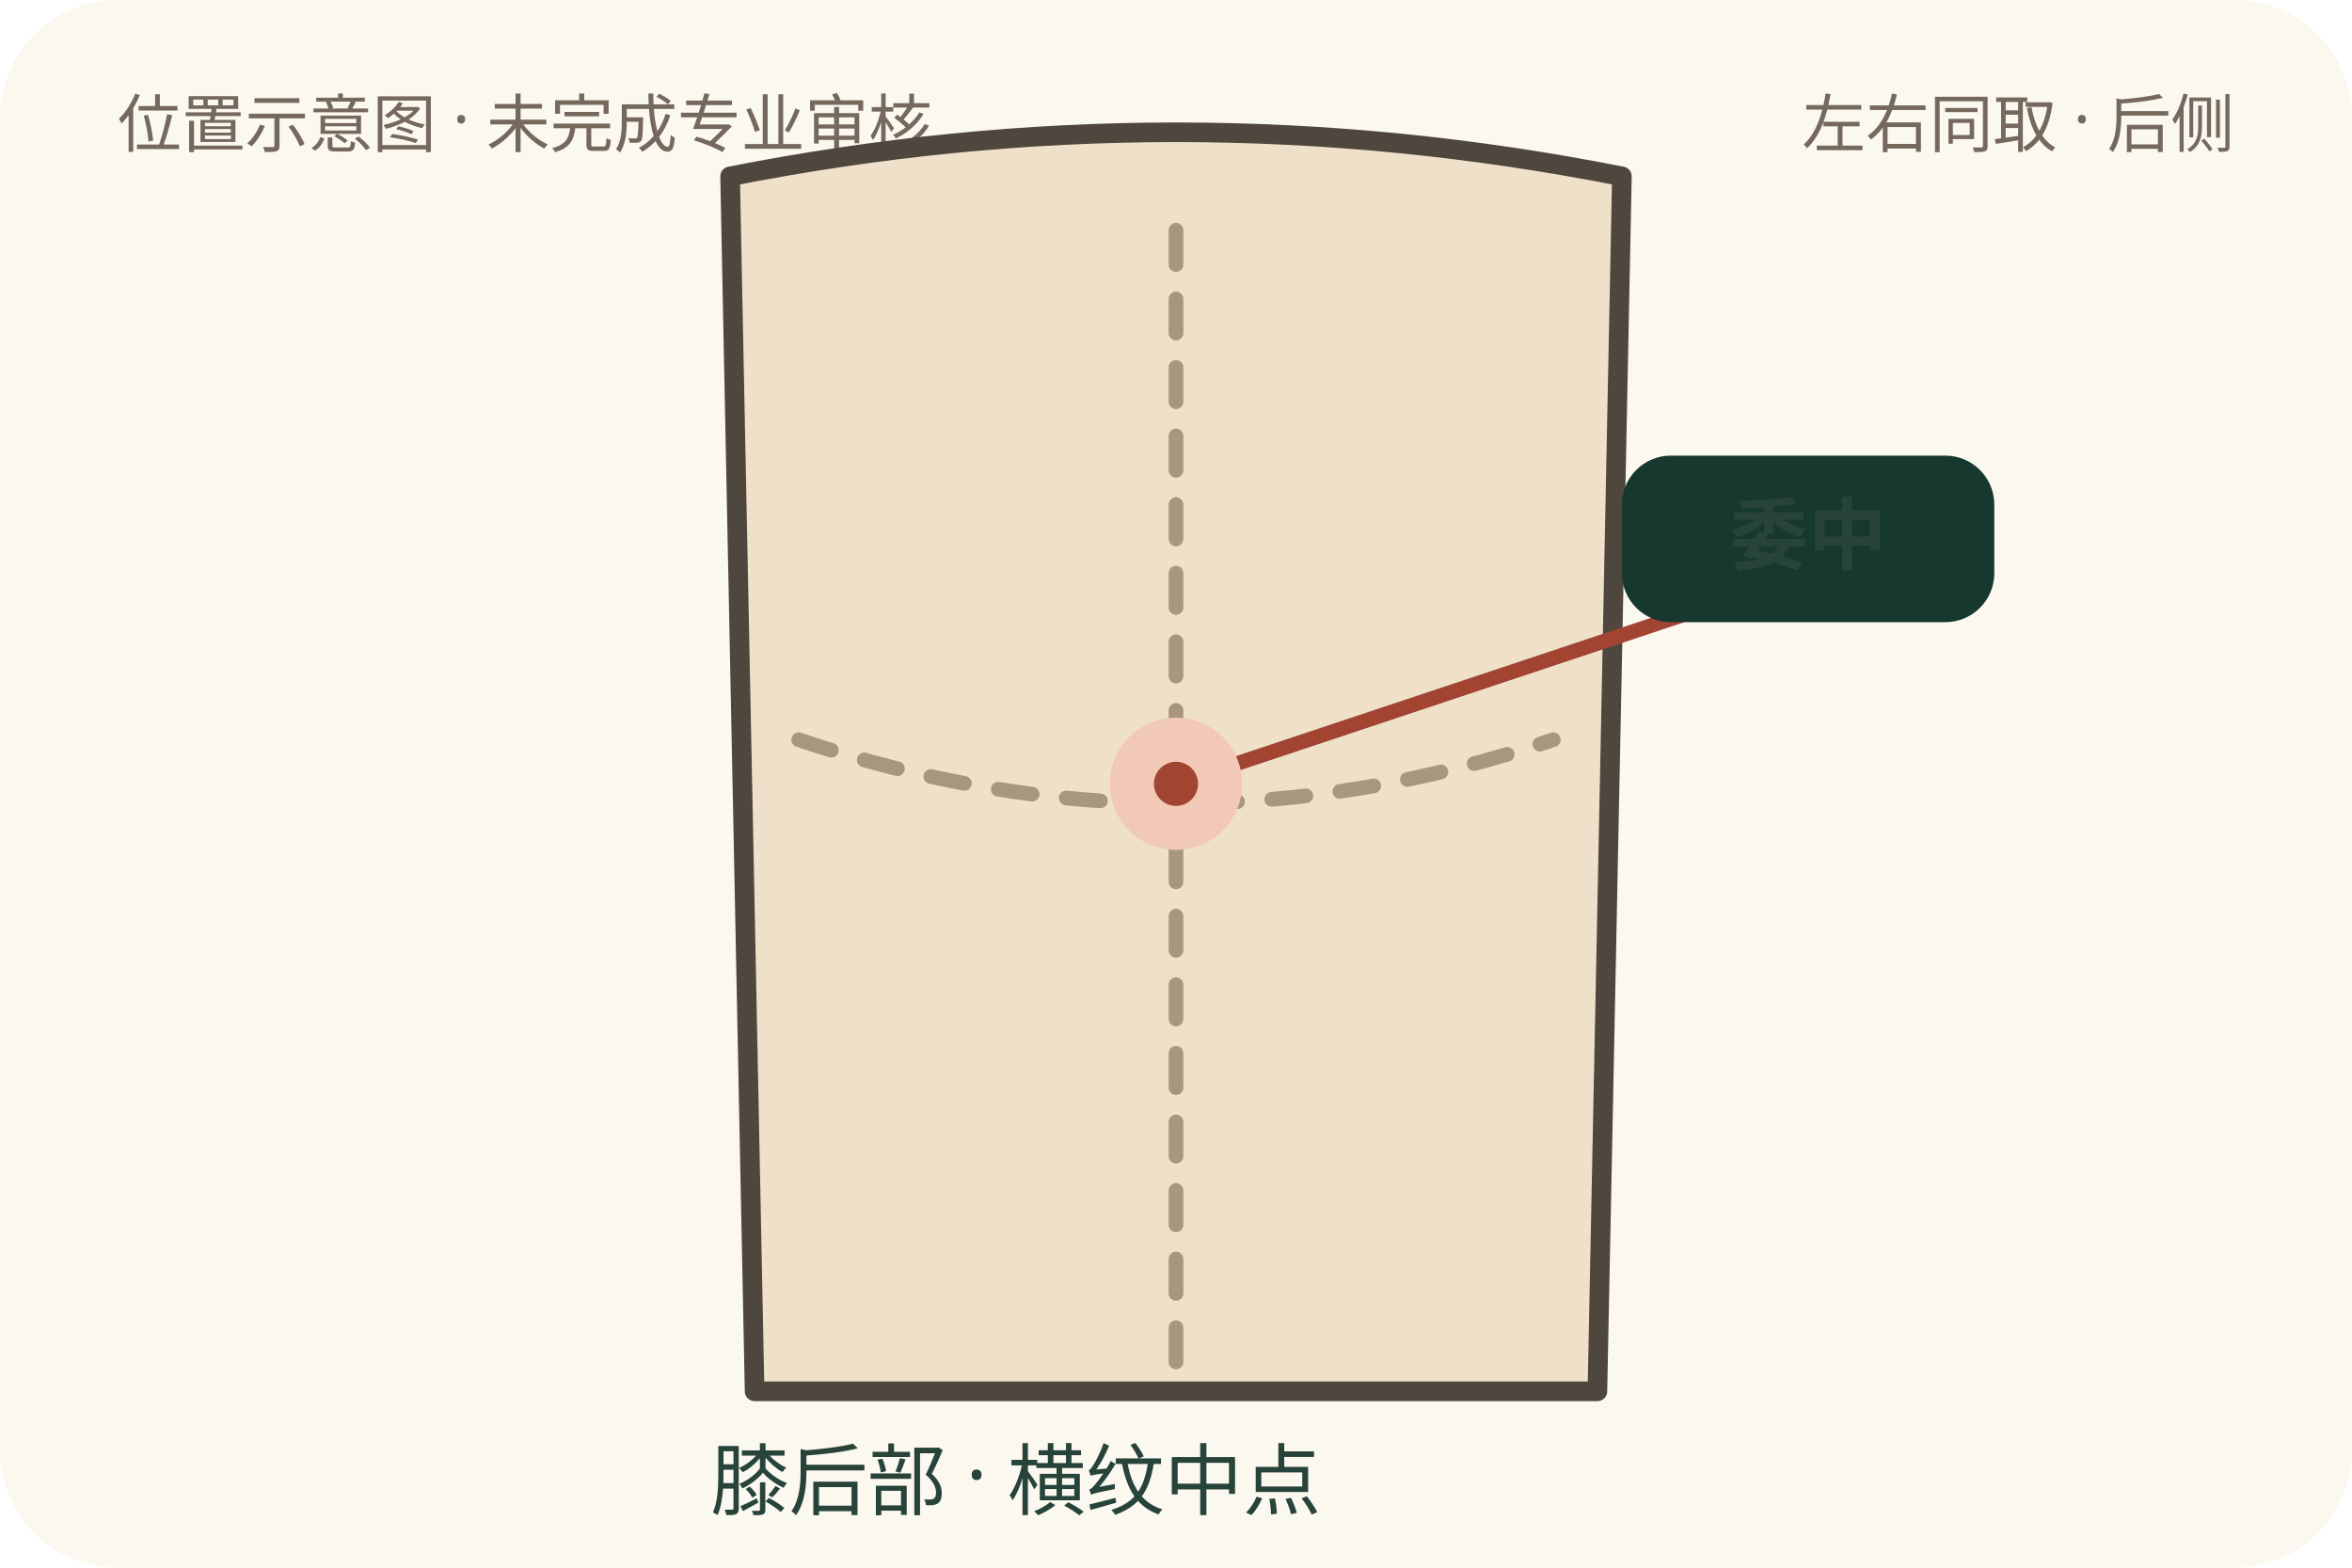
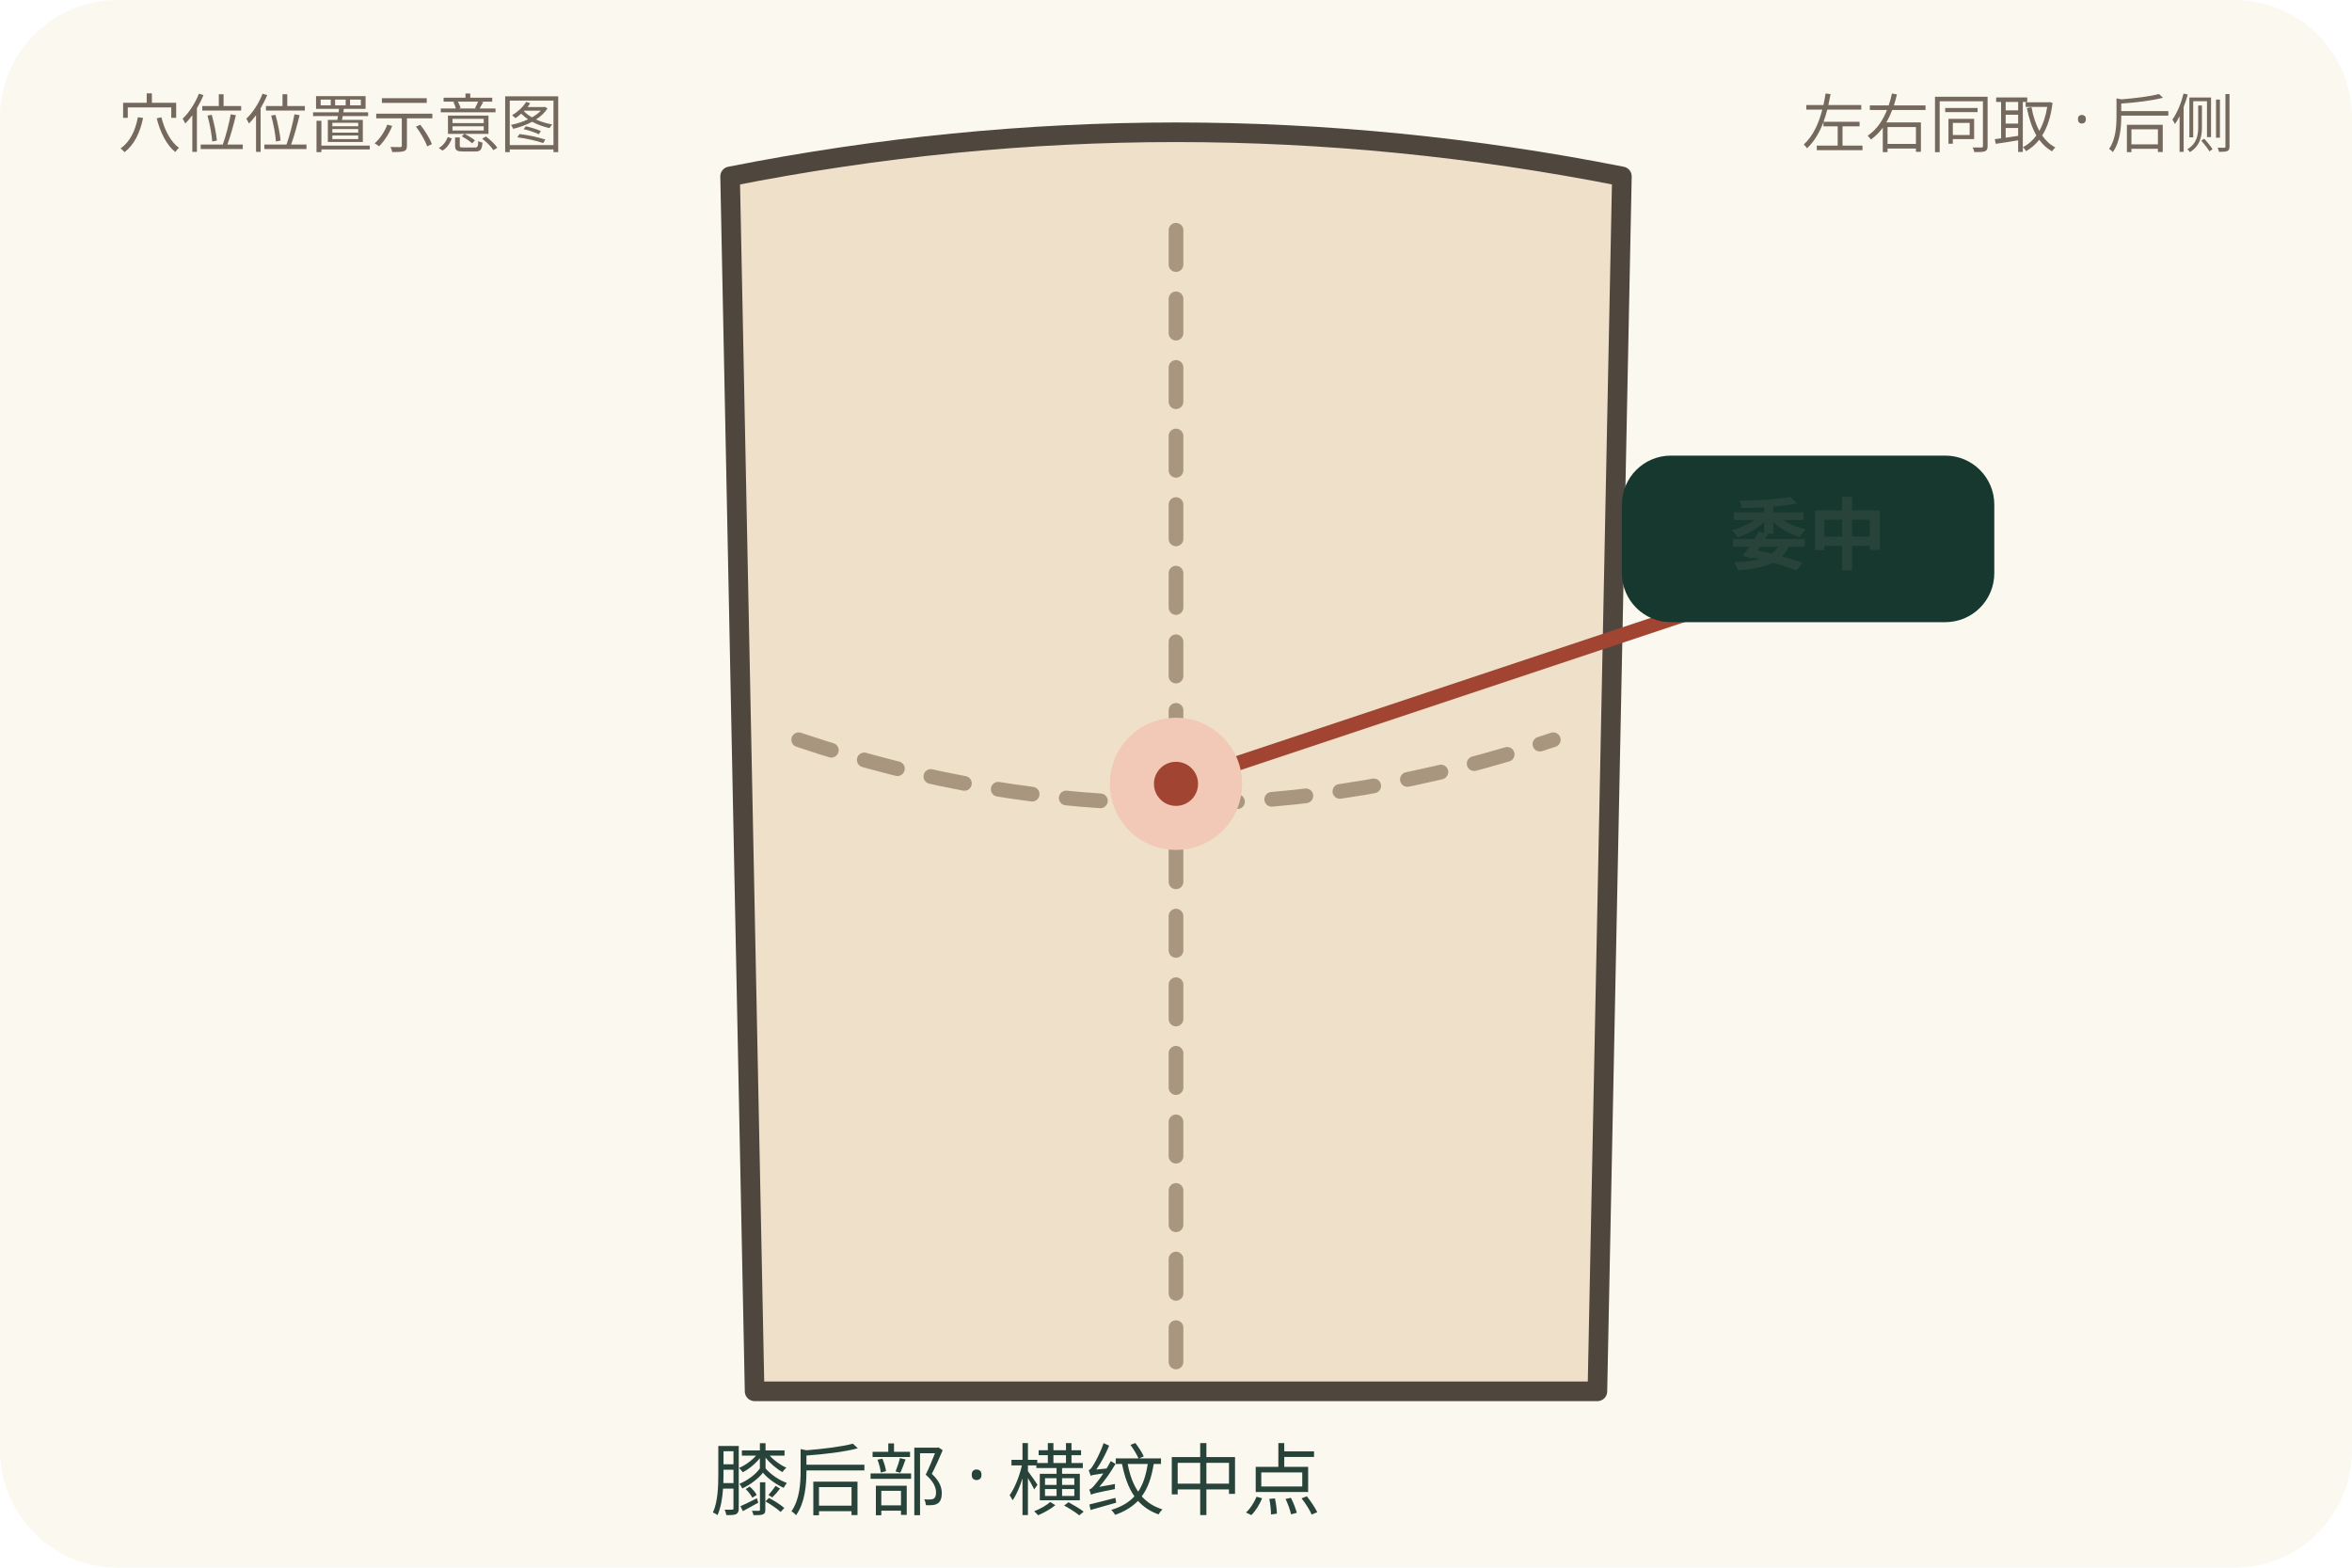
<svg xmlns="http://www.w3.org/2000/svg" viewBox="0 0 480 320" role="img" aria-labelledby="title desc">
  <style>
    .body{fill:#efe0c9;stroke:#4f463d;stroke-width:4;stroke-linejoin:round}
    .landmark{fill:none;stroke:#a9967e;stroke-width:3;stroke-linecap:round;stroke-dasharray:7 7}
    .landmark-fill{fill:#a9967e}
    .leader{fill:none;stroke:#a24432;stroke-width:3}
    .acupoint-marker{fill:#a24432;stroke:#f2c8b7;stroke-width:9}
    text{fill:#28443a;font:16px sans-serif}.label{font-weight:700}.tag,.orientation,.landmark-label{font-size:13px;fill:#75685d}.landmark-label{font-weight:700}
  </style>
  <rect width="480" height="320" rx="24" fill="#fbf8f0" />
-   <text class="tag" x="24" y="30">位置示意图 · 未完成专业审核</text>
+   <text class="tag" x="24" y="30">穴位位置示意图</text>
  <text class="orientation" x="456" y="30" text-anchor="end">左右同取 · 后侧</text>
  <path class="body" d="M149 36 Q240 18 331 36 L326 284 L154 284 Z" />
  <path class="landmark" d="M163 151 Q240 177 317 151 M240 47 L240 279" />
  <text x="145" y="308">膝后部 · 横纹中点</text>
  <path class="leader" d="M240 160 L369 117" />
  <circle class="acupoint-marker" cx="240" cy="160" r="9" />
  <rect x="331" y="93" width="76" height="34" rx="10" fill="#17382f" />
  <text class="label" x="369" y="115" text-anchor="middle" fill="#fffaf2">委中</text>
</svg>
